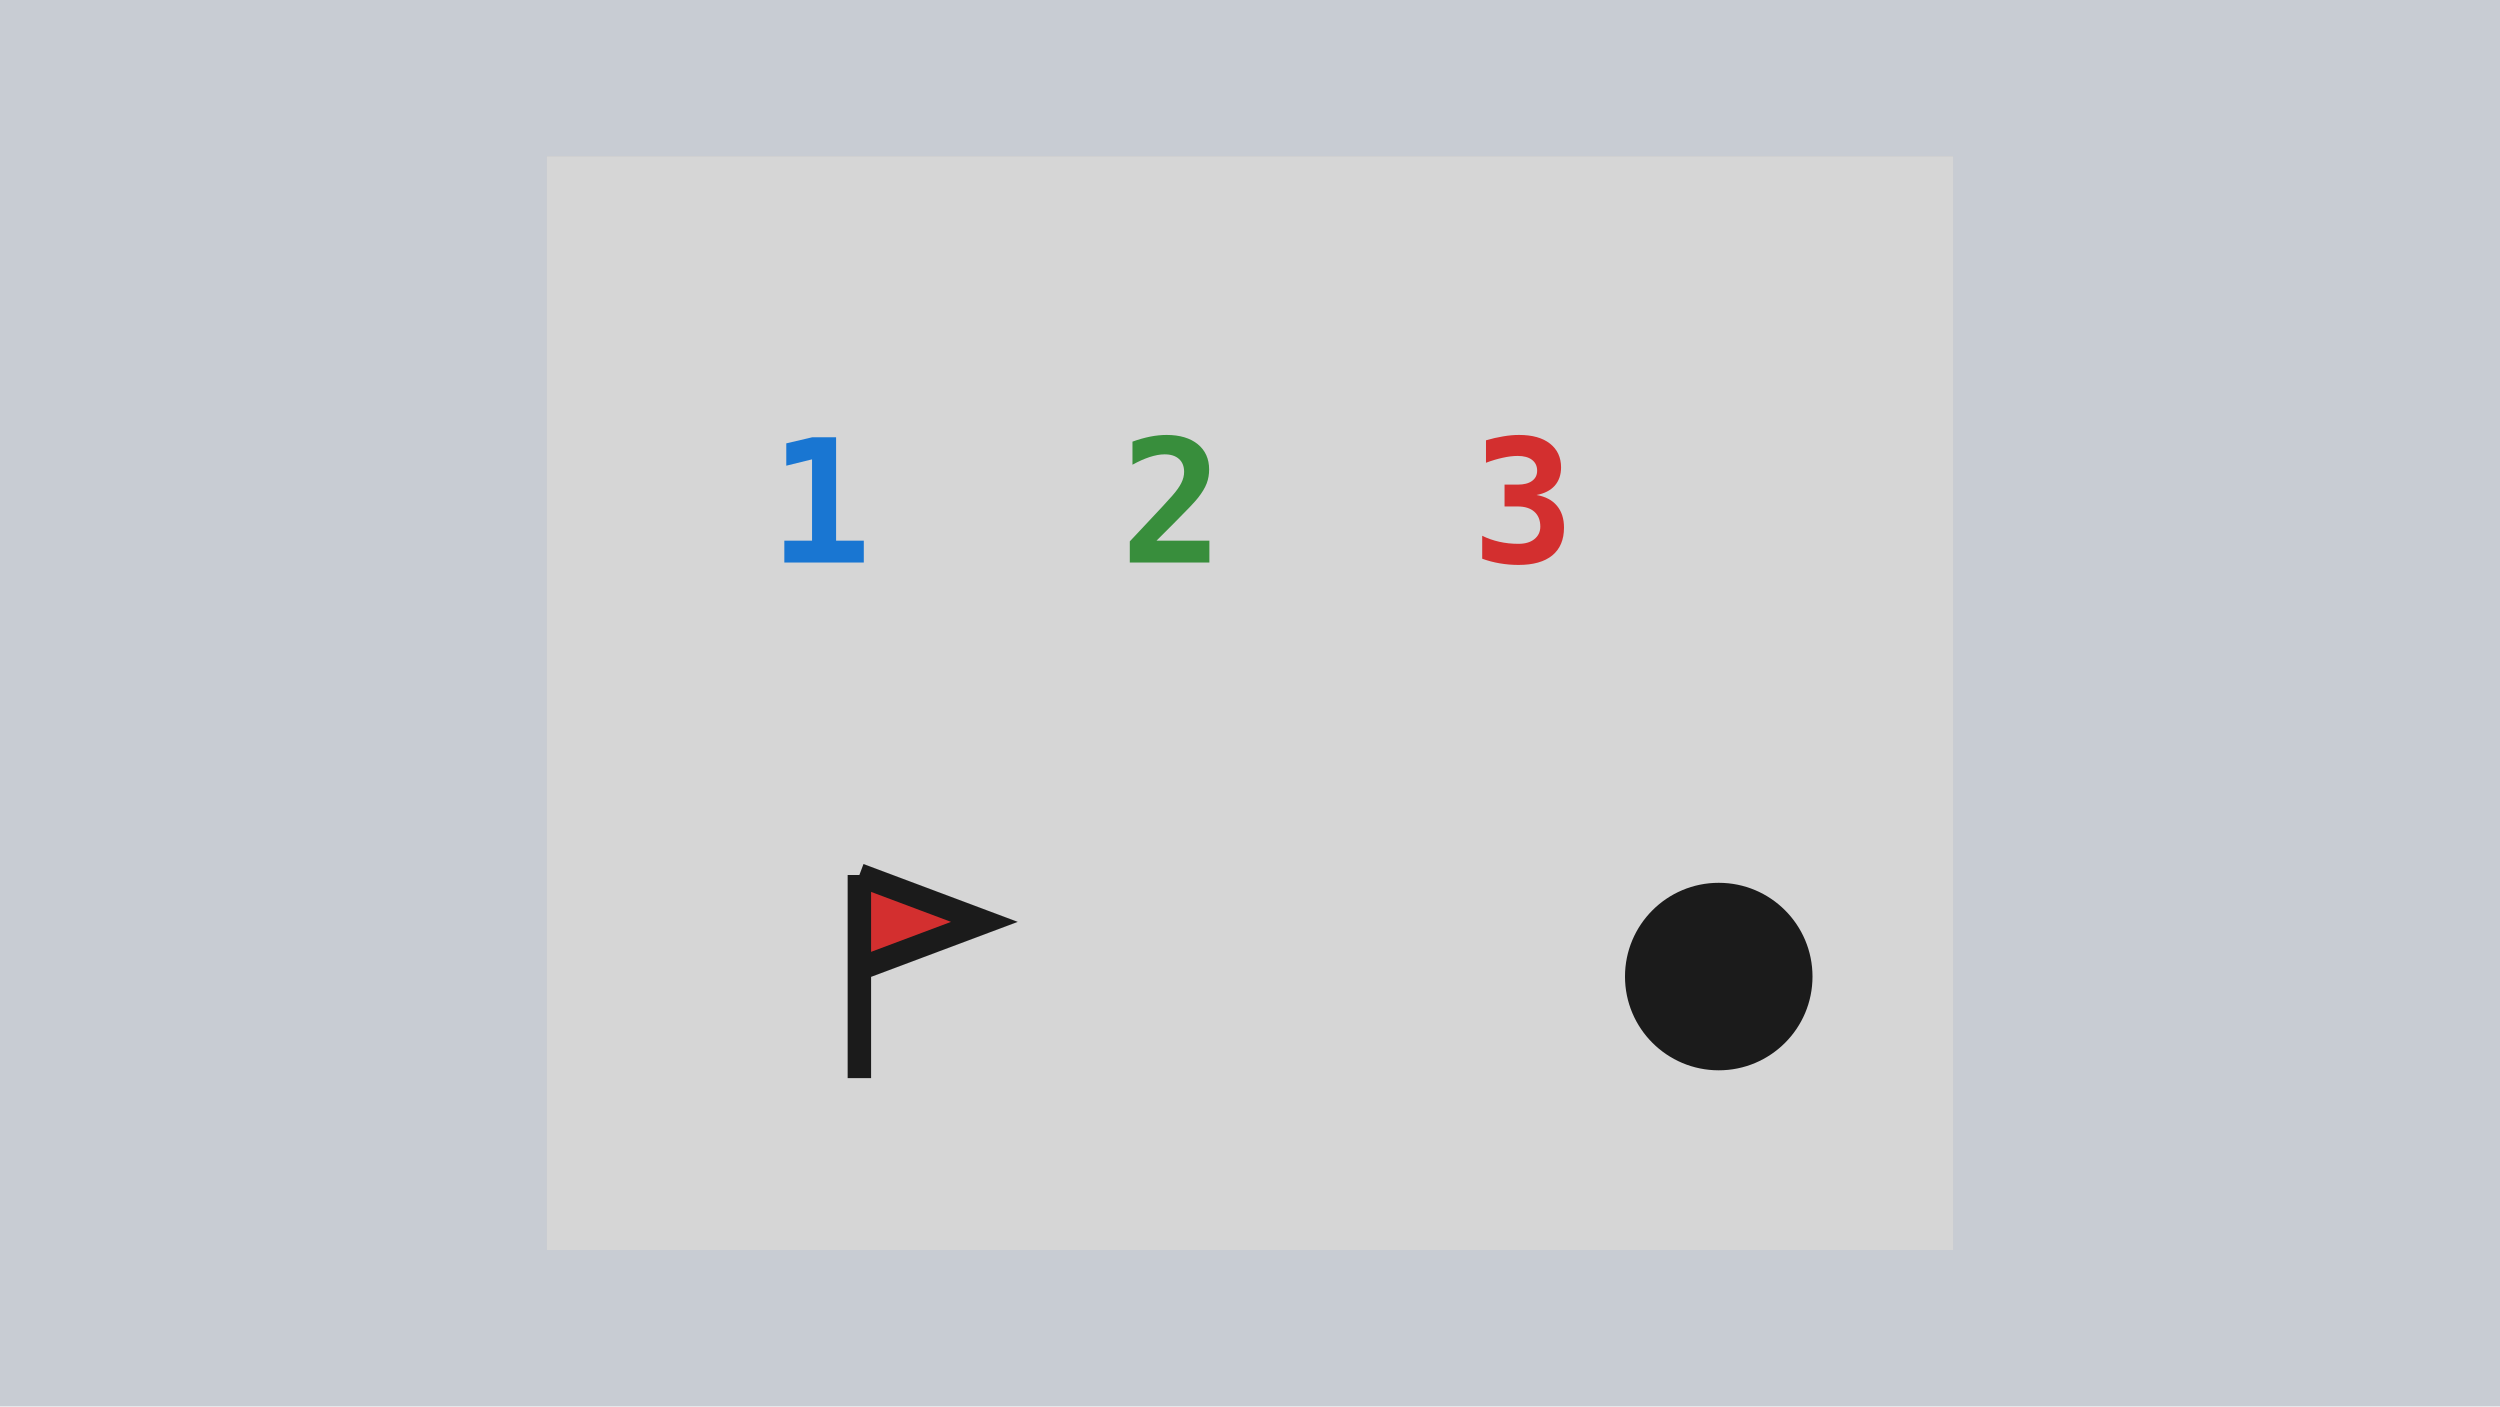
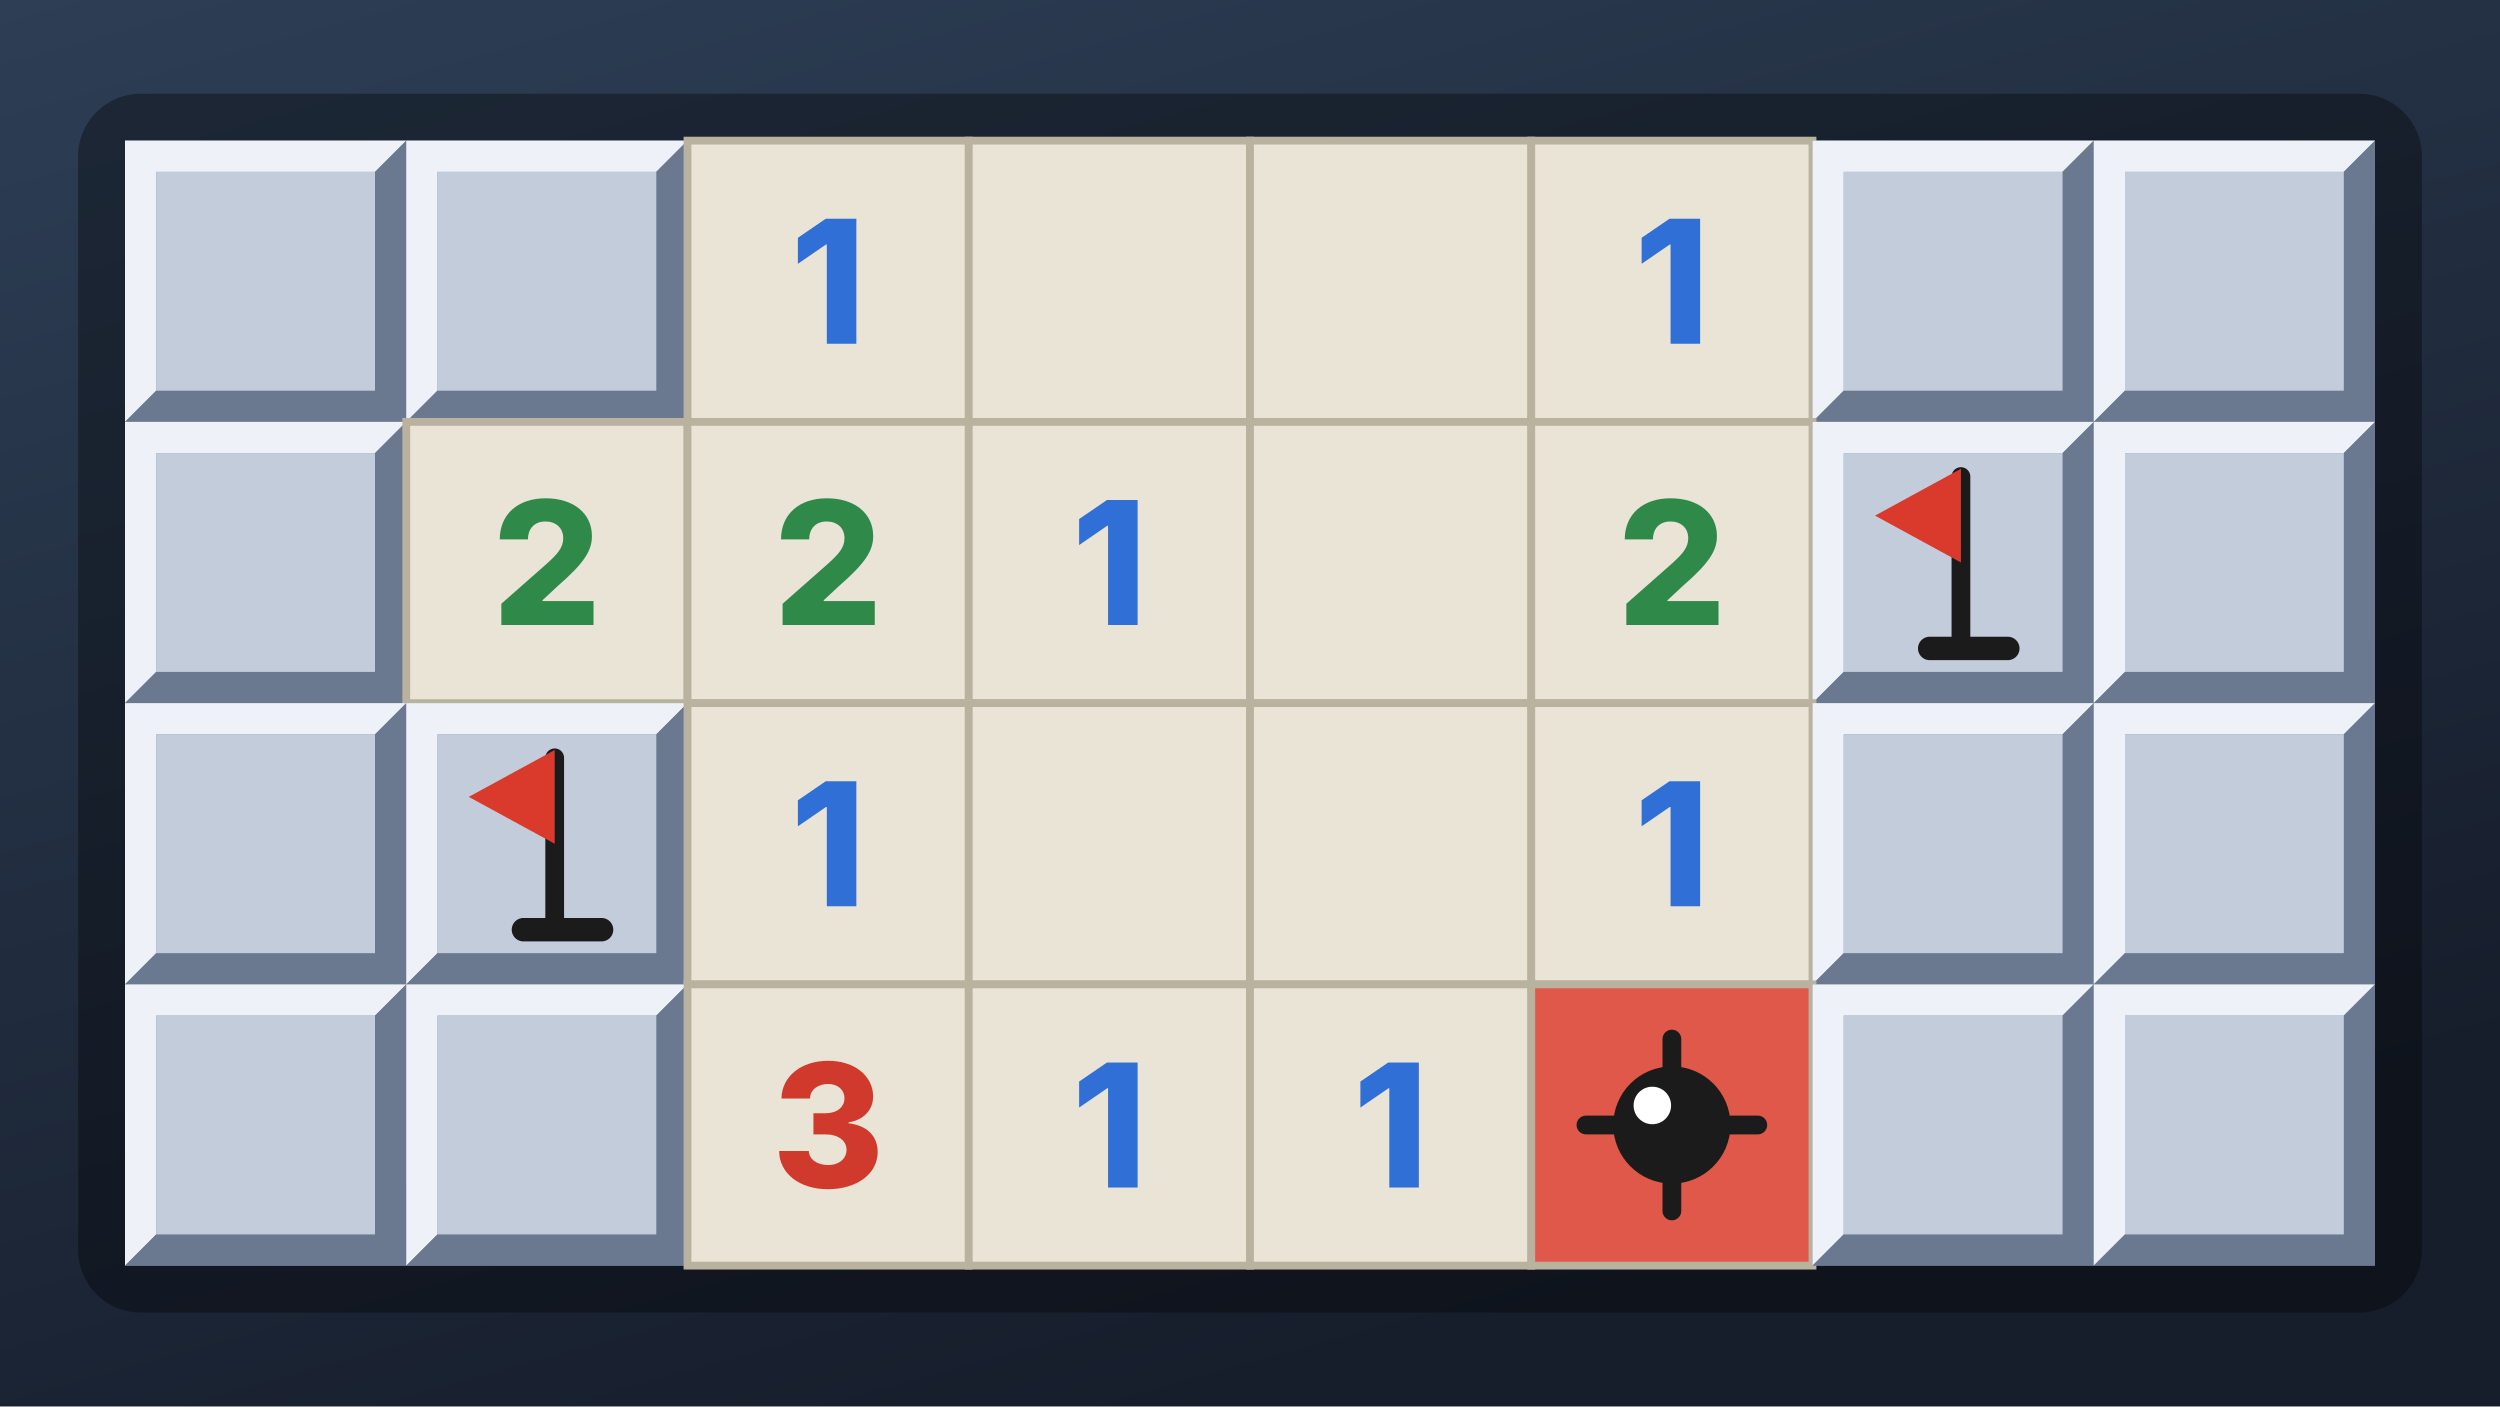
<svg xmlns="http://www.w3.org/2000/svg" width="320" height="180" viewBox="0 0 320 180">
-   <rect width="320" height="180" fill="#c8ccd3" />
-   <g transform="translate(70 20)">
-     <rect width="180" height="140" fill="#bdbdbd" />
-     <g font-family="ui-monospace,Menlo,monospace" font-weight="800" font-size="22" text-anchor="middle">
-       <rect x="0" y="0" width="180" height="140" fill="#d6d6d6" />
-       <text x="35" y="52" fill="#1976d2">1</text>
-       <text x="80" y="52" fill="#388e3c">2</text>
-       <text x="125" y="52" fill="#d32f2f">3</text>
-       <circle cx="150" cy="105" r="12" fill="#1b1b1b" />
-       <path d="M40 92v26M40 92l16 6-16 6" stroke="#1b1b1b" stroke-width="3" fill="#d32f2f" />
-     </g>
+   <rect width="320" height="180" fill="#161d2b" />
+   <defs>
+     <linearGradient id="minesweeper-slate" x1="0" y1="0" x2="0.5" y2="1">
+       <stop offset="0" stop-color="#2d3e55" />
+       <stop offset="1" stop-color="#161d2b" />
+     </linearGradient>
+   </defs>
+   <rect width="320" height="180" fill="url(#minesweeper-slate)" />
+   <rect x="10" y="12" width="300" height="156" rx="8" fill="rgba(0,0,0,0.35)" />
+   <rect x="16" y="18" width="36" height="36" fill="#8190a8" />
+   <path d="M16 18H52L48 22H20V50L16 54Z" fill="#eef2f8" />
+   <path d="M52 54H16L20 50H48V22L52 18Z" fill="#6a7890" />
+   <rect x="20" y="22" width="28" height="28" fill="#c3ccda" />
+   <rect x="52" y="18" width="36" height="36" fill="#8190a8" />
+   <path d="M52 18H88L84 22H56V50L52 54Z" fill="#eef2f8" />
+   <path d="M88 54H52L56 50H84V22L88 18Z" fill="#6a7890" />
+   <rect x="56" y="22" width="28" height="28" fill="#c3ccda" />
+   <rect x="88" y="18" width="36" height="36" fill="#e9e4d6" stroke="#b9b29f" stroke-width="1" />
+   <text x="106" y="44" font-size="22" font-weight="800" text-anchor="middle" fill="#2f6fd6" font-family="system-ui,-apple-system,sans-serif">1</text>
+   <rect x="124" y="18" width="36" height="36" fill="#e9e4d6" stroke="#b9b29f" stroke-width="1" />
+   <rect x="160" y="18" width="36" height="36" fill="#e9e4d6" stroke="#b9b29f" stroke-width="1" />
+   <rect x="196" y="18" width="36" height="36" fill="#e9e4d6" stroke="#b9b29f" stroke-width="1" />
+   <text x="214" y="44" font-size="22" font-weight="800" text-anchor="middle" fill="#2f6fd6" font-family="system-ui,-apple-system,sans-serif">1</text>
+   <rect x="232" y="18" width="36" height="36" fill="#8190a8" />
+   <path d="M232 18H268L264 22H236V50L232 54Z" fill="#eef2f8" />
+   <path d="M268 54H232L236 50H264V22L268 18Z" fill="#6a7890" />
+   <rect x="236" y="22" width="28" height="28" fill="#c3ccda" />
+   <rect x="268" y="18" width="36" height="36" fill="#8190a8" />
+   <path d="M268 18H304L300 22H272V50L268 54Z" fill="#eef2f8" />
+   <path d="M304 54H268L272 50H300V22L304 18Z" fill="#6a7890" />
+   <rect x="272" y="22" width="28" height="28" fill="#c3ccda" />
+   <rect x="16" y="54" width="36" height="36" fill="#8190a8" />
+   <path d="M16 54H52L48 58H20V86L16 90Z" fill="#eef2f8" />
+   <path d="M52 90H16L20 86H48V58L52 54Z" fill="#6a7890" />
+   <rect x="20" y="58" width="28" height="28" fill="#c3ccda" />
+   <rect x="52" y="54" width="36" height="36" fill="#e9e4d6" stroke="#b9b29f" stroke-width="1" />
+   <text x="70" y="80" font-size="22" font-weight="800" text-anchor="middle" fill="#2f8a4a" font-family="system-ui,-apple-system,sans-serif">2</text>
+   <rect x="88" y="54" width="36" height="36" fill="#e9e4d6" stroke="#b9b29f" stroke-width="1" />
+   <text x="106" y="80" font-size="22" font-weight="800" text-anchor="middle" fill="#2f8a4a" font-family="system-ui,-apple-system,sans-serif">2</text>
+   <rect x="124" y="54" width="36" height="36" fill="#e9e4d6" stroke="#b9b29f" stroke-width="1" />
+   <text x="142" y="80" font-size="22" font-weight="800" text-anchor="middle" fill="#2f6fd6" font-family="system-ui,-apple-system,sans-serif">1</text>
+   <rect x="160" y="54" width="36" height="36" fill="#e9e4d6" stroke="#b9b29f" stroke-width="1" />
+   <rect x="196" y="54" width="36" height="36" fill="#e9e4d6" stroke="#b9b29f" stroke-width="1" />
+   <text x="214" y="80" font-size="22" font-weight="800" text-anchor="middle" fill="#2f8a4a" font-family="system-ui,-apple-system,sans-serif">2</text>
+   <rect x="232" y="54" width="36" height="36" fill="#8190a8" />
+   <path d="M232 54H268L264 58H236V86L232 90Z" fill="#eef2f8" />
+   <path d="M268 90H232L236 86H264V58L268 54Z" fill="#6a7890" />
+   <rect x="236" y="58" width="28" height="28" fill="#c3ccda" />
+   <g transform="translate(250 72)">
+     <path d="M-3 11L7 11" stroke="#1b1b1b" stroke-width="3" stroke-linecap="round" fill="none" />
+     <path d="M1 -11L1 11" stroke="#1b1b1b" stroke-width="2.4" stroke-linecap="round" fill="none" />
+     <path d="M1 -12L-10 -6L1 0Z" fill="#d93a2b" />
  </g>
+   <rect x="268" y="54" width="36" height="36" fill="#8190a8" />
+   <path d="M268 54H304L300 58H272V86L268 90Z" fill="#eef2f8" />
+   <path d="M304 90H268L272 86H300V58L304 54Z" fill="#6a7890" />
+   <rect x="272" y="58" width="28" height="28" fill="#c3ccda" />
+   <rect x="16" y="90" width="36" height="36" fill="#8190a8" />
+   <path d="M16 90H52L48 94H20V122L16 126Z" fill="#eef2f8" />
+   <path d="M52 126H16L20 122H48V94L52 90Z" fill="#6a7890" />
+   <rect x="20" y="94" width="28" height="28" fill="#c3ccda" />
+   <rect x="52" y="90" width="36" height="36" fill="#8190a8" />
+   <path d="M52 90H88L84 94H56V122L52 126Z" fill="#eef2f8" />
+   <path d="M88 126H52L56 122H84V94L88 90Z" fill="#6a7890" />
+   <rect x="56" y="94" width="28" height="28" fill="#c3ccda" />
+   <g transform="translate(70 108)">
+     <path d="M-3 11L7 11" stroke="#1b1b1b" stroke-width="3" stroke-linecap="round" fill="none" />
+     <path d="M1 -11L1 11" stroke="#1b1b1b" stroke-width="2.4" stroke-linecap="round" fill="none" />
+     <path d="M1 -12L-10 -6L1 0Z" fill="#d93a2b" />
+   </g>
+   <rect x="88" y="90" width="36" height="36" fill="#e9e4d6" stroke="#b9b29f" stroke-width="1" />
+   <text x="106" y="116" font-size="22" font-weight="800" text-anchor="middle" fill="#2f6fd6" font-family="system-ui,-apple-system,sans-serif">1</text>
+   <rect x="124" y="90" width="36" height="36" fill="#e9e4d6" stroke="#b9b29f" stroke-width="1" />
+   <rect x="160" y="90" width="36" height="36" fill="#e9e4d6" stroke="#b9b29f" stroke-width="1" />
+   <rect x="196" y="90" width="36" height="36" fill="#e9e4d6" stroke="#b9b29f" stroke-width="1" />
+   <text x="214" y="116" font-size="22" font-weight="800" text-anchor="middle" fill="#2f6fd6" font-family="system-ui,-apple-system,sans-serif">1</text>
+   <rect x="232" y="90" width="36" height="36" fill="#8190a8" />
+   <path d="M232 90H268L264 94H236V122L232 126Z" fill="#eef2f8" />
+   <path d="M268 126H232L236 122H264V94L268 90Z" fill="#6a7890" />
+   <rect x="236" y="94" width="28" height="28" fill="#c3ccda" />
+   <rect x="268" y="90" width="36" height="36" fill="#8190a8" />
+   <path d="M268 90H304L300 94H272V122L268 126Z" fill="#eef2f8" />
+   <path d="M304 126H268L272 122H300V94L304 90Z" fill="#6a7890" />
+   <rect x="272" y="94" width="28" height="28" fill="#c3ccda" />
+   <rect x="16" y="126" width="36" height="36" fill="#8190a8" />
+   <path d="M16 126H52L48 130H20V158L16 162Z" fill="#eef2f8" />
+   <path d="M52 162H16L20 158H48V130L52 126Z" fill="#6a7890" />
+   <rect x="20" y="130" width="28" height="28" fill="#c3ccda" />
+   <rect x="52" y="126" width="36" height="36" fill="#8190a8" />
+   <path d="M52 126H88L84 130H56V158L52 162Z" fill="#eef2f8" />
+   <path d="M88 162H52L56 158H84V130L88 126Z" fill="#6a7890" />
+   <rect x="56" y="130" width="28" height="28" fill="#c3ccda" />
+   <rect x="88" y="126" width="36" height="36" fill="#e9e4d6" stroke="#b9b29f" stroke-width="1" />
+   <text x="106" y="152" font-size="22" font-weight="800" text-anchor="middle" fill="#d03a2c" font-family="system-ui,-apple-system,sans-serif">3</text>
+   <rect x="124" y="126" width="36" height="36" fill="#e9e4d6" stroke="#b9b29f" stroke-width="1" />
+   <text x="142" y="152" font-size="22" font-weight="800" text-anchor="middle" fill="#2f6fd6" font-family="system-ui,-apple-system,sans-serif">1</text>
+   <rect x="160" y="126" width="36" height="36" fill="#e9e4d6" stroke="#b9b29f" stroke-width="1" />
+   <text x="178" y="152" font-size="22" font-weight="800" text-anchor="middle" fill="#2f6fd6" font-family="system-ui,-apple-system,sans-serif">1</text>
+   <rect x="196" y="126" width="36" height="36" fill="#e0584a" stroke="#b9b29f" stroke-width="1" />
+   <circle cx="214" cy="144" r="7.5" fill="#1b1b1b" />
+   <path d="M214 133L214 155" stroke="#1b1b1b" stroke-width="2.4" stroke-linecap="round" fill="none" />
+   <path d="M203 144L225 144" stroke="#1b1b1b" stroke-width="2.4" stroke-linecap="round" fill="none" />
+   <circle cx="211.5" cy="141.5" r="2.4" fill="#fff" />
+   <rect x="232" y="126" width="36" height="36" fill="#8190a8" />
+   <path d="M232 126H268L264 130H236V158L232 162Z" fill="#eef2f8" />
+   <path d="M268 162H232L236 158H264V130L268 126Z" fill="#6a7890" />
+   <rect x="236" y="130" width="28" height="28" fill="#c3ccda" />
+   <rect x="268" y="126" width="36" height="36" fill="#8190a8" />
+   <path d="M268 126H304L300 130H272V158L268 162Z" fill="#eef2f8" />
+   <path d="M304 162H268L272 158H300V130L304 126Z" fill="#6a7890" />
+   <rect x="272" y="130" width="28" height="28" fill="#c3ccda" />
</svg>
